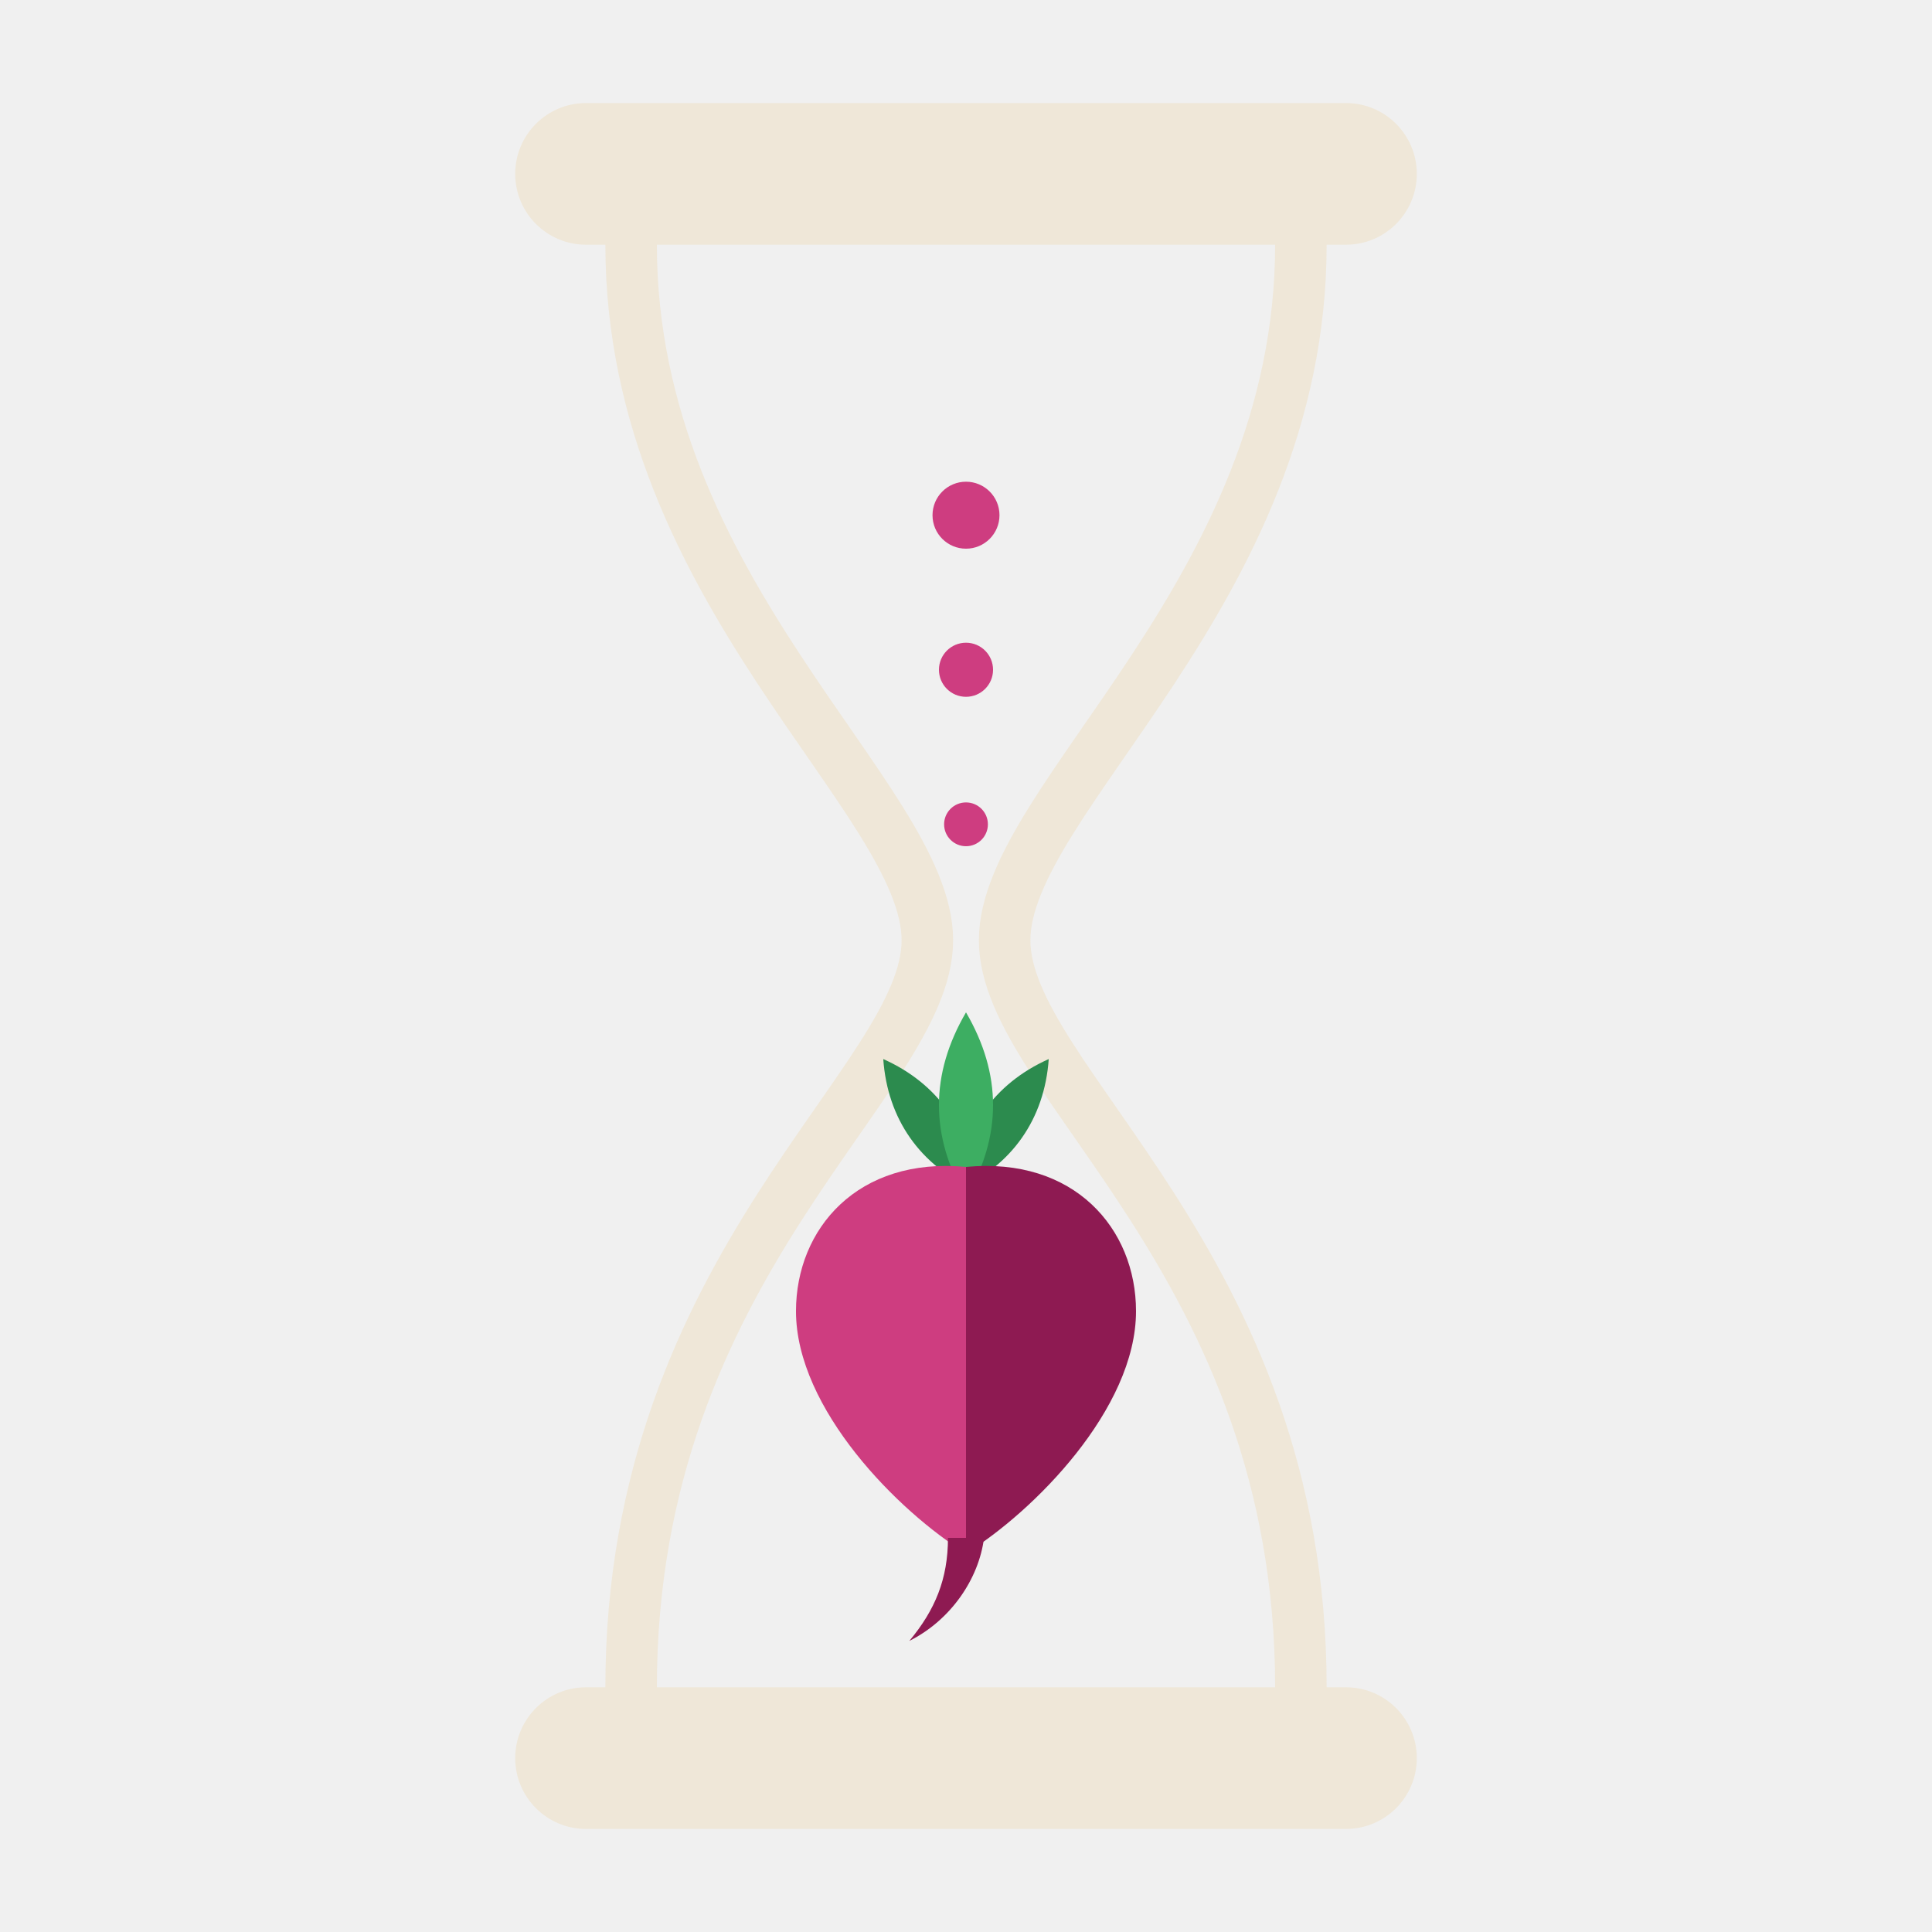
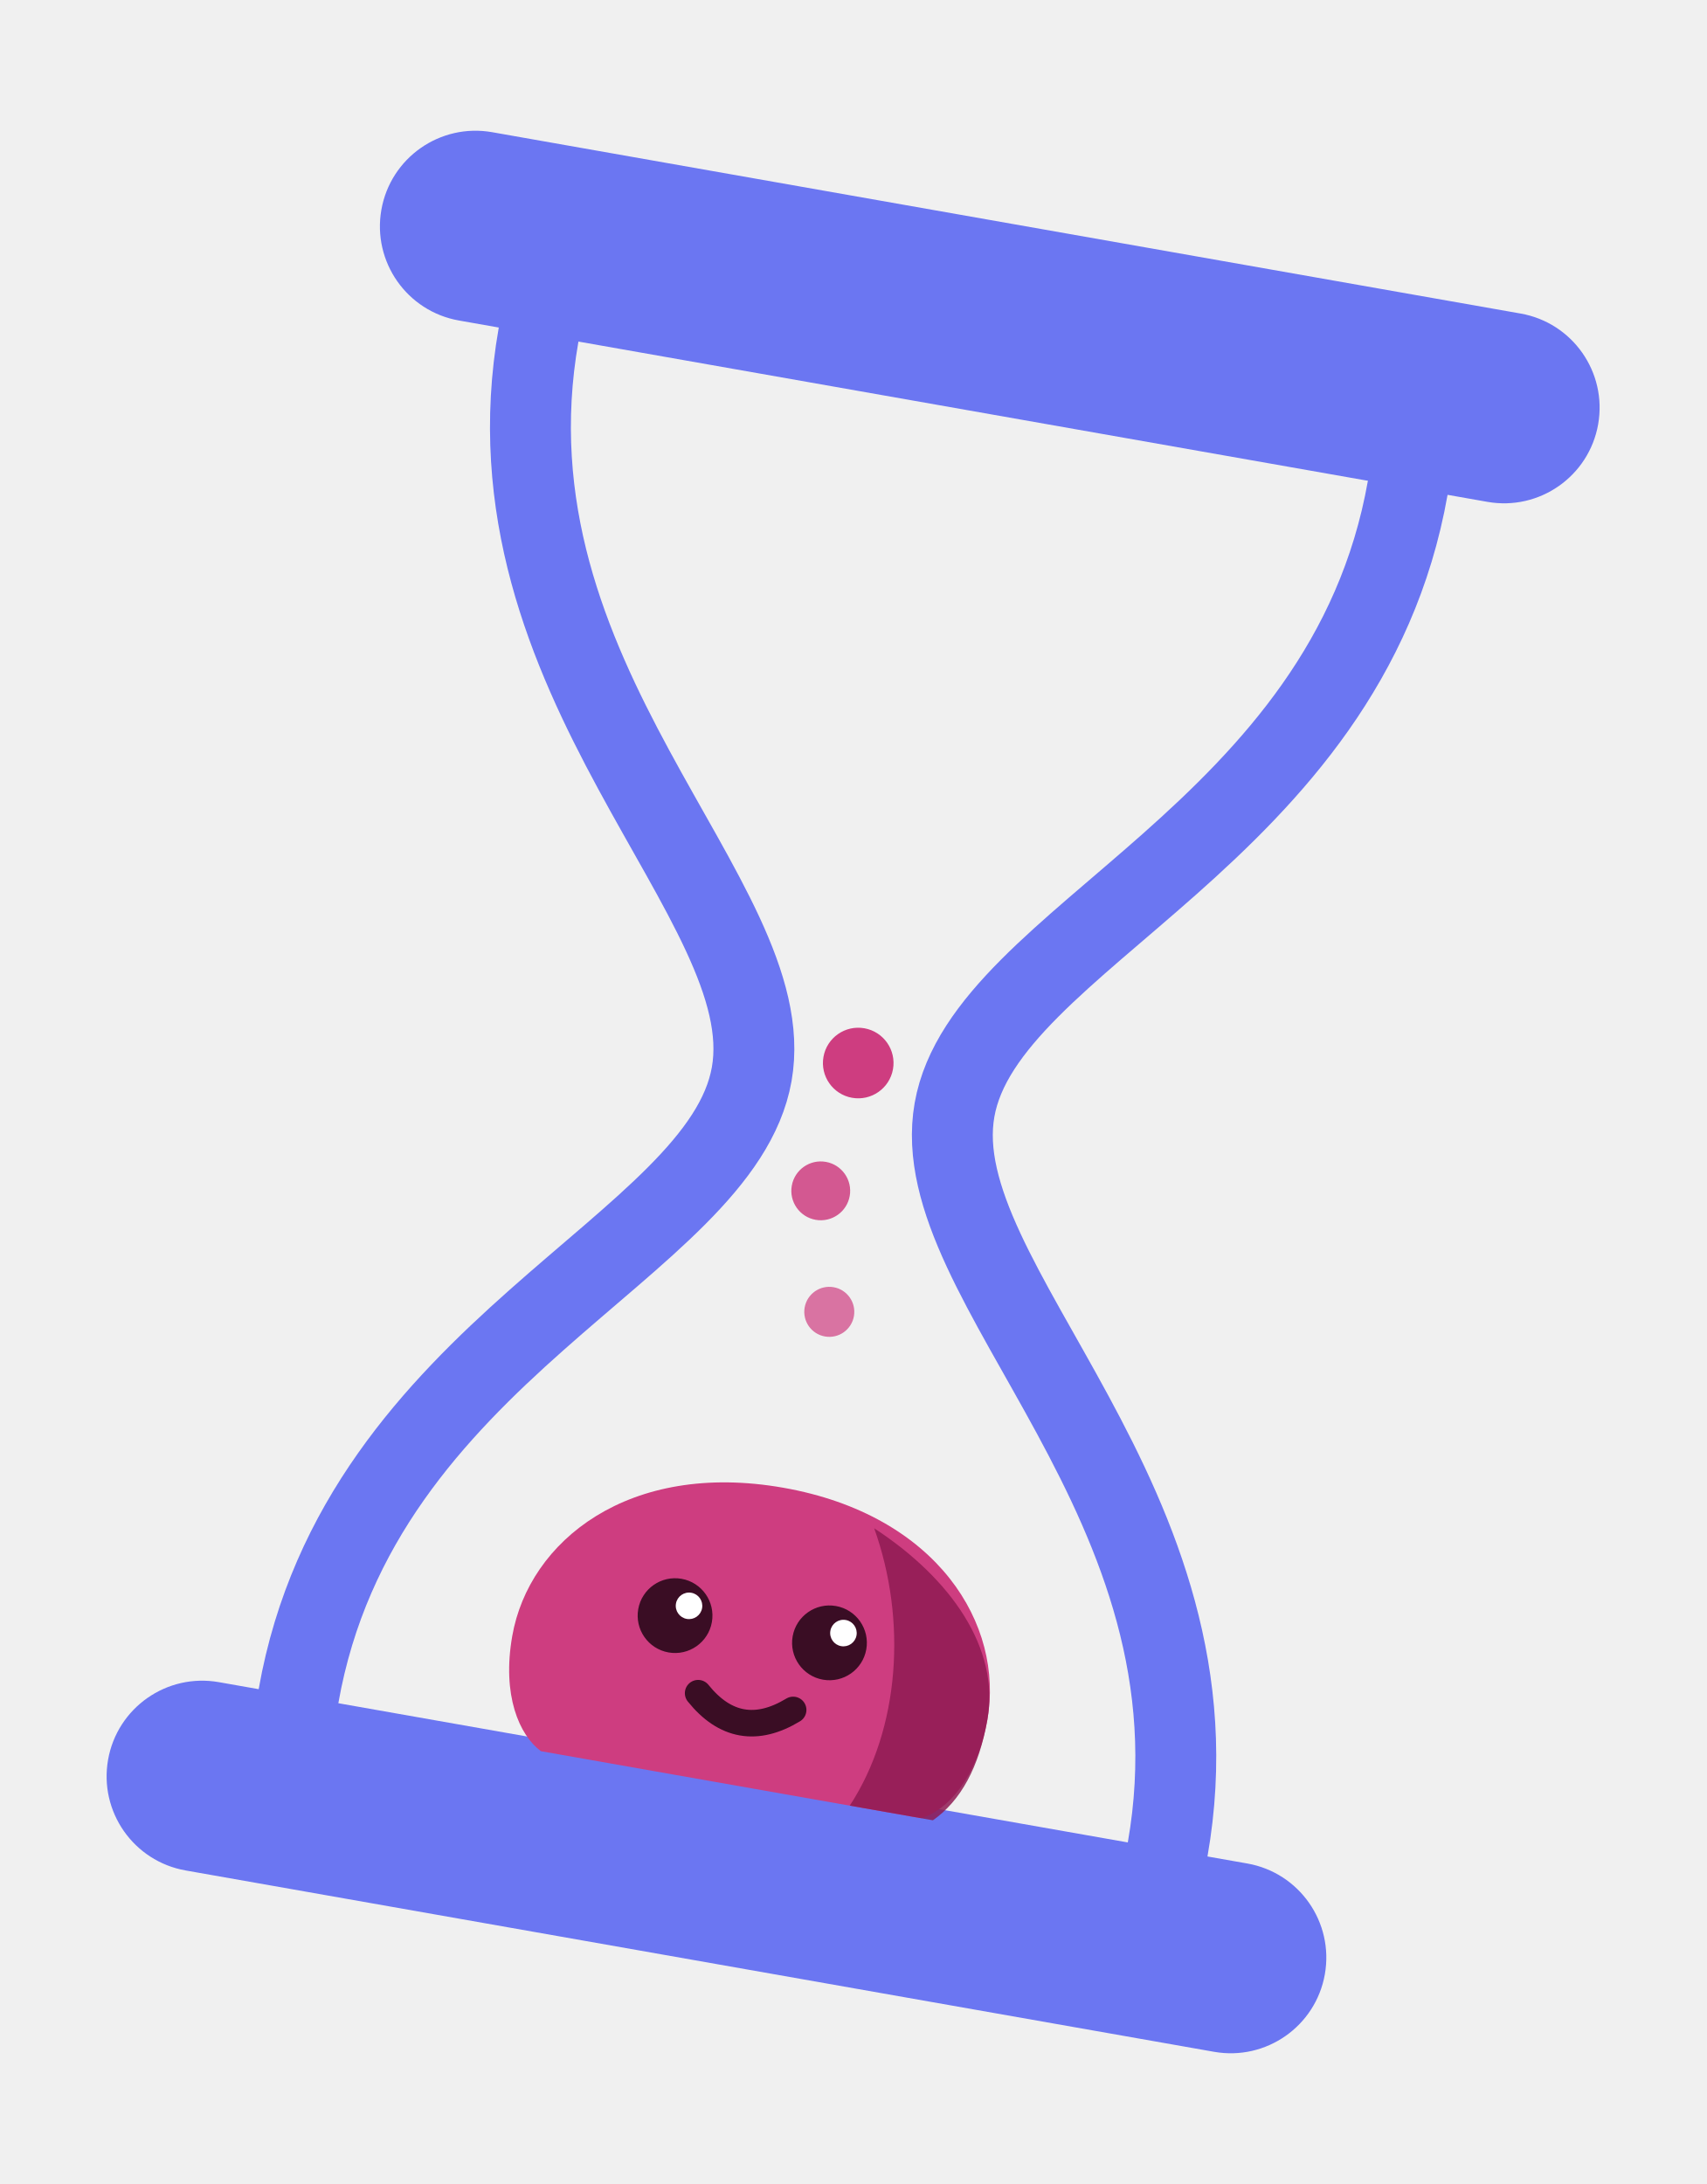
- <svg xmlns="http://www.w3.org/2000/svg" viewBox="0 0 150 150" width="150" height="150" fill="none">
-   <rect x="40" y="8" width="70" height="11" rx="5.5" fill="#EFE7D8" />
-   <rect x="40" y="131" width="70" height="11" rx="5.5" fill="#EFE7D8" />
-   <path d="M49,19 C49,46 72,62 72,73 C72,84 49,98 49,131 M101,19 C101,46 78,62 78,73 C78,84 101,98 101,131" stroke="#EFE7D8" stroke-width="4" fill="none" stroke-linecap="round" />
-   <circle cx="75" cy="40" r="2.6" fill="#CE3D80" />
-   <circle cx="75" cy="52" r="2.1" fill="#CE3D80" />
-   <circle cx="75" cy="64" r="1.7" fill="#CE3D80" />
-   <g transform="translate(75,103) scale(0.4) translate(-50,-63)">
-     <g transform="translate(50,34)">
-       <g transform="rotate(-35)">
-         <path d="M0,3 C-6,-7 -6,-18 0,-28 C6,-18 6,-7 0,3 Z" fill="#2C8B4E" />
-       </g>
-       <g transform="rotate(35)">
-         <path d="M0,3 C-6,-7 -6,-18 0,-28 C6,-18 6,-7 0,3 Z" fill="#2C8B4E" />
-       </g>
-       <path d="M0,4 C-7,-8 -7,-20 0,-32 C7,-20 7,-8 0,4 Z" fill="#3DAE62" />
+ <svg xmlns="http://www.w3.org/2000/svg" viewBox="42 26 116 148" width="100" height="128" fill="none">
+   <g transform="rotate(10 100 100)">
+     <rect x="58" y="40" width="84" height="13" rx="6.5" fill="#6B76F2" />
+     <rect x="58" y="147" width="84" height="13" rx="6.5" fill="#6B76F2" />
+     <path d="M70,53 C70,77 93,88 93,100 C93,112 70,123 70,147" stroke="#6B76F2" stroke-width="5.5" fill="none" stroke-linecap="round" />
+     <path d="M130,53 C130,77 107,88 107,100 C107,112 130,123 130,147" stroke="#6B76F2" stroke-width="5.5" fill="none" stroke-linecap="round" />
+     <circle cx="100" cy="98" r="2.4" fill="#CE3D80" />
+     <circle cx="99" cy="107" r="2" fill="#CE3D80" opacity="0.85" />
+     <circle cx="101" cy="115" r="1.7" fill="#CE3D80" opacity="0.7" />
+     <g transform="translate(100,147) scale(0.82)">
+       <path d="M0,-24 C-13,-24 -20,-16 -20,-8 C-20,-3 -18,0 -16,1 L16,1 C18,0 20,-3 20,-8 C20,-16 13,-24 0,-24 Z" fill="#CE3D80" />
+       <path d="M8,-22 C15,-19 20,-14 20,-8 C20,-4 19,-1 17,1 L10,1 C13,-6 12,-15 8,-22 Z" fill="#8E1A52" opacity="0.85" />
+       <circle cx="-7" cy="-12" r="3.1" fill="#3A0D24" />
+       <circle cx="-6" cy="-13" r="1.1" fill="#FFFFFF" />
+       <circle cx="6" cy="-12" r="3.1" fill="#3A0D24" />
+       <circle cx="7" cy="-13" r="1.1" fill="#FFFFFF" />
+       <path d="M-4,-6 Q0,-2.5 4,-6" stroke="#3A0D24" stroke-width="2.2" stroke-linecap="round" fill="none" />
    </g>
-     <path d="M50,32 C29,30 17,44 17,60 C17,79 37,99 50,107 Z" fill="#CE3D80" />
-     <path d="M50,32 C71,30 83,44 83,60 C83,79 63,99 50,107 Z" fill="#8E1A52" />
-     <path d="M46.5,104 C46.5,112 44,118 39,124 C47,120 52.5,112 53.5,104 Z" fill="#8E1A52" />
  </g>
</svg>
